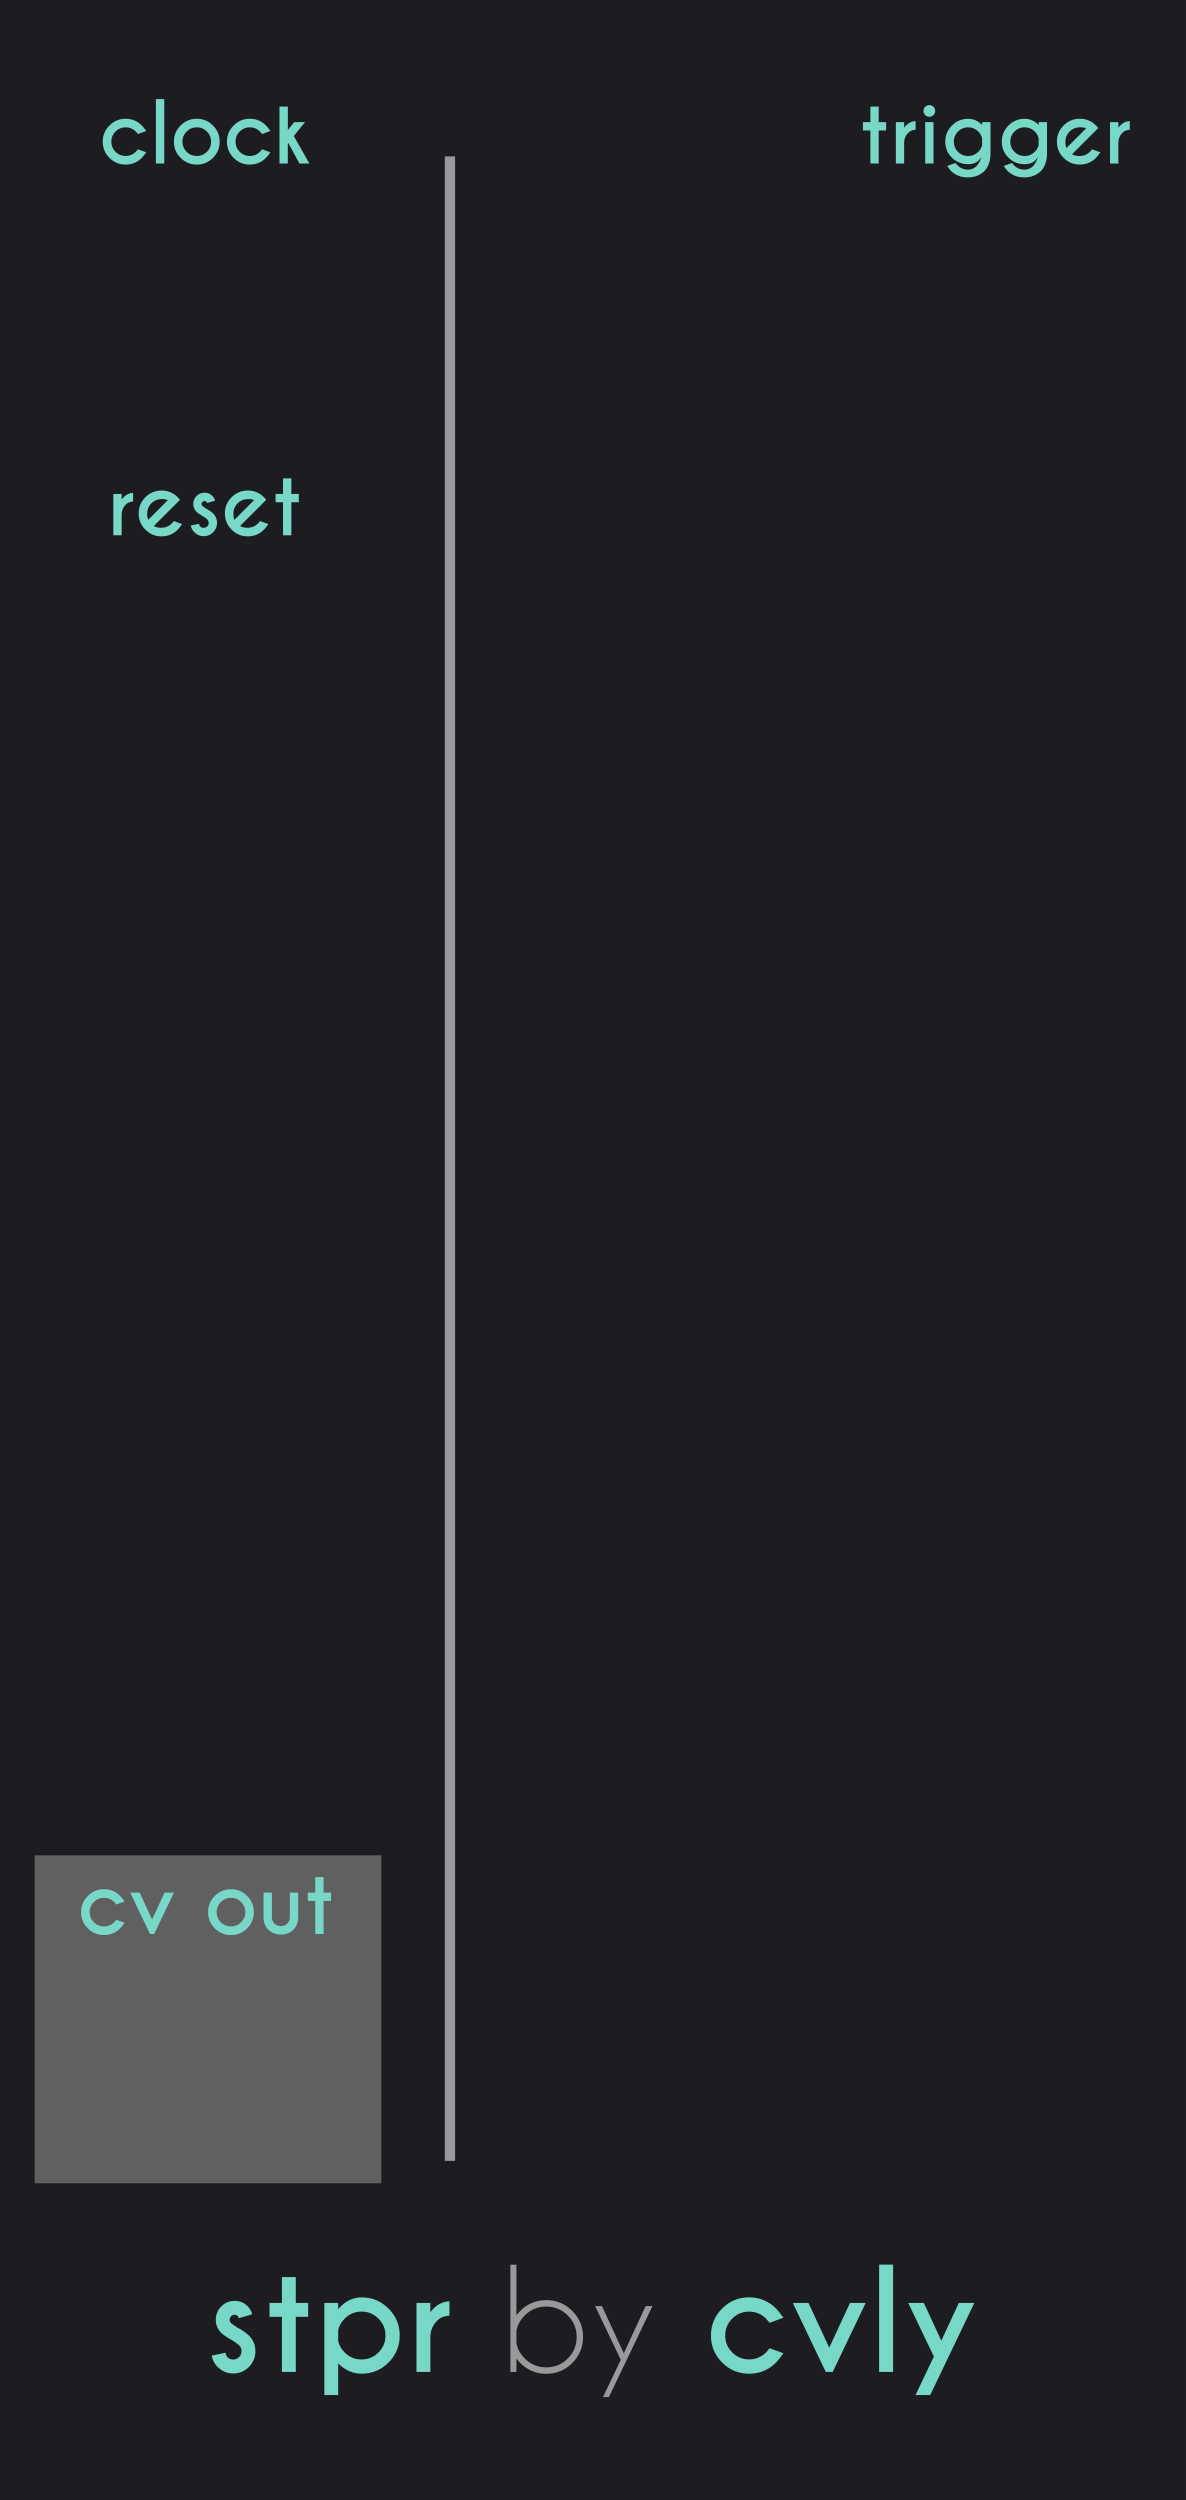
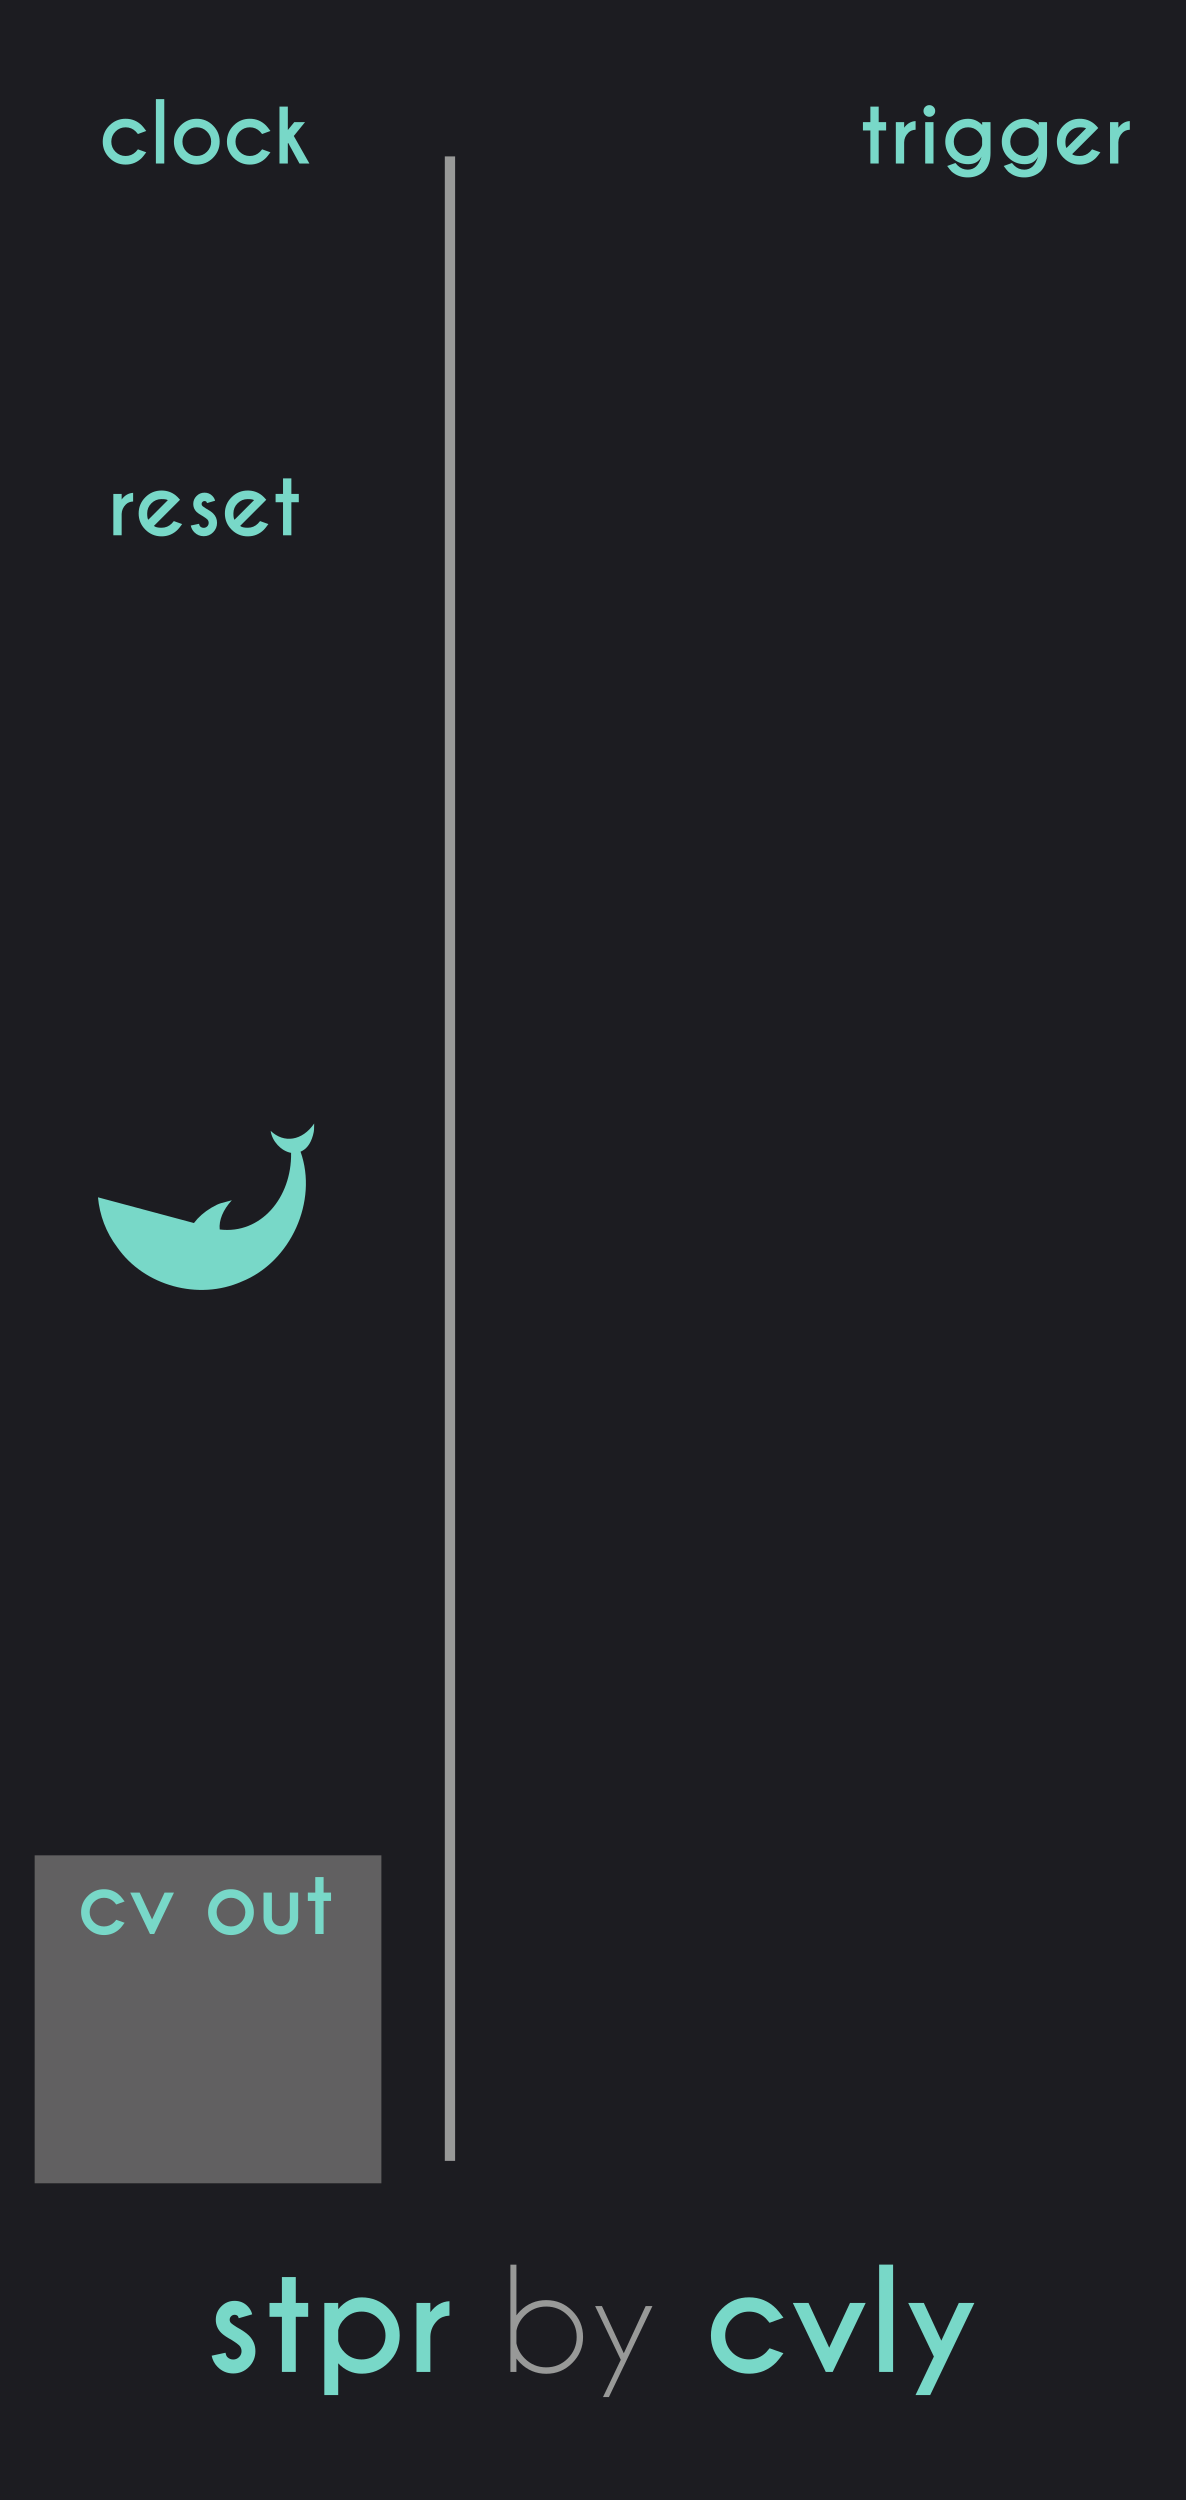
<svg xmlns="http://www.w3.org/2000/svg" width="60.96mm" height="128.5mm" viewBox="0 0 60.96 128.5" version="1.1" id="svg2129">
  <defs id="defs2126">
    <pattern id="EMFhbasepattern" patternUnits="userSpaceOnUse" width="6" height="6" x="0" y="0" />
  </defs>
  <g id="layer1" style="display:inline">
    <rect style="fill:#1c1c21;fill-opacity:1;stroke:none;stroke-width:0.613" id="rect2696" width="60.96" height="128.5" x="-2.220446e-15" y="5.3290705e-15" />
    <rect style="fill:#616061;fill-opacity:1;stroke:none;stroke-width:0.442" id="rect79966" width="17.821" height="16.857" x="1.782" y="95.364" />
    <text xml:space="preserve" style="font-size:5.644px;line-height:1.25;font-family:Poppins;-inkscape-font-specification:'Poppins, Normal';stroke-width:0.265" x="24.837" y="8.746" id="text68900">
      <tspan id="tspan68898" style="stroke-width:0.265" x="24.837" y="8.746" />
    </text>
    <text xml:space="preserve" style="font-size:5.644px;line-height:1.25;font-family:Poppins;-inkscape-font-specification:'Poppins, Normal';stroke-width:0.265" x="13.468" y="122.438" id="text75220">
      <tspan id="tspan75218" style="stroke-width:0.265" x="13.468" y="122.438" />
    </text>
    <path style="fill:none;stroke:#989998;stroke-width:0.529;stroke-linecap:butt;stroke-linejoin:miter;stroke-miterlimit:4;stroke-dasharray:none;stroke-opacity:1" d="M 23.128,8.039 V 111.069 Z" id="path1482" />
    <text xml:space="preserve" style="font-size:5.644px;line-height:1.25;font-family:Poppins;-inkscape-font-specification:'Poppins, Normal';stroke-width:0.265" x="-13.818" y="14.693" id="text12320">
      <tspan id="tspan12318" style="stroke-width:0.265" x="-13.818" y="14.693" />
    </text>
+     <path id="path15640" style="fill:#78d8c8;fill-opacity:1;stroke-width:0.029;stroke-linejoin:bevel;stroke-dasharray:0.231, 0.116" d="m 16.148,57.748 c -0.607,0.896 -1.561,1.032 -2.236,0.377 0.068,0.531 0.539,1.043 1.05,1.132 0.041,2.301 -1.56,4.199 -3.669,3.938 -0.048,-0.482 0.172,-1.009 0.623,-1.502 -0.55,0.161 -0.584,0.111 -1.047,0.381 -0.384,0.228 -0.684,0.498 -0.9,0.79 l -4.933,-1.322 c 0.084,0.909 0.407,1.801 0.996,2.577 1.384,1.984 4.18,2.732 6.376,1.761 2.548,-1.011 3.944,-4.152 3.04,-6.683 0.286,-0.121 0.506,-0.371 0.638,-0.842 0.077,-0.284 0.049,-0.294 0.063,-0.606 z" />
  </g>
  <g id="layer3">
    <g aria-label="stpr by cvly" id="text3584" style="font-size:7.056px;line-height:1.25;font-family:Poppins;-inkscape-font-specification:'Poppins, Normal';display:inline;stroke-width:0.265">
      <path d="m 11.589,120.931 q 0.031,0.158 0.096,0.224 0.127,0.124 0.303,0.124 0.176,0 0.3,-0.124 0.127,-0.124 0.127,-0.307 0,-0.176 -0.124,-0.3 -0.086,-0.086 -0.369,-0.265 -0.386,-0.21 -0.548,-0.372 -0.282,-0.282 -0.282,-0.679 0,-0.4 0.282,-0.682 0.282,-0.286 0.682,-0.286 0.4,0 0.665,0.269 0.189,0.189 0.241,0.424 l -0.692,0.2 q -0.024,-0.086 -0.048,-0.114 -0.062,-0.062 -0.165,-0.062 -0.103,0 -0.179,0.076 -0.072,0.072 -0.072,0.176 0,0.103 0.072,0.176 0.065,0.062 0.296,0.21 0.427,0.234 0.62,0.427 0.334,0.338 0.334,0.803 0,0.475 -0.334,0.813 -0.331,0.334 -0.806,0.334 -0.472,0 -0.806,-0.338 -0.231,-0.231 -0.303,-0.575 z" style="fill:#78d8c8" id="path11537" />
      <path d="m 14.49,118.371 v -1.33 h 0.713 v 1.33 h 0.637 v 0.713 h -0.637 v 2.832 h -0.713 v -2.832 h -0.637 v -0.713 z" style="fill:#78d8c8" id="path11539" />
      <path d="m 17.383,119.77 v 0.555 q 0.065,0.327 0.334,0.593 0.358,0.358 0.868,0.358 0.51,0 0.868,-0.358 0.362,-0.362 0.362,-0.872 0,-0.506 -0.362,-0.868 -0.358,-0.362 -0.868,-0.362 -0.51,0 -0.868,0.362 -0.269,0.265 -0.334,0.593 z m 0,1.705 v 1.633 h -0.713 v -4.737 h 0.713 v 0.32 q 0.517,-0.606 1.202,-0.606 0.813,0 1.385,0.575 0.575,0.572 0.575,1.385 0,0.813 -0.575,1.388 -0.572,0.575 -1.385,0.575 -0.686,0 -1.202,-0.534 z" style="fill:#78d8c8" id="path11541" />
      <path d="m 22.12,118.85 q 0.4,-0.541 0.982,-0.568 v 0.741 q -0.389,0.021 -0.62,0.251 -0.348,0.345 -0.362,0.82 v 1.822 h -0.713 v -3.545 h 0.713 z" style="fill:#78d8c8" id="path11543" />
      <path d="m 26.234,116.404 h 0.31 v 2.604 q 0.086,-0.117 0.196,-0.227 0.555,-0.555 1.337,-0.555 0.785,0 1.337,0.555 0.555,0.555 0.555,1.34 0,0.782 -0.555,1.337 -0.551,0.555 -1.337,0.555 -0.782,0 -1.337,-0.555 -0.11,-0.11 -0.196,-0.227 v 0.686 h -0.31 z m 0.31,3.393 v 0.648 q 0.09,0.441 0.427,0.779 0.458,0.458 1.106,0.458 0.648,0 1.106,-0.455 0.458,-0.458 0.458,-1.106 0,-0.648 -0.458,-1.106 -0.458,-0.458 -1.106,-0.458 -0.648,0 -1.106,0.458 -0.338,0.338 -0.427,0.782 z" style="font-weight:normal;-inkscape-font-specification:'Caviar Dreams';fill:#989998" id="path11545" />
      <path d="m 32.063,121.613 -0.765,1.595 h -0.303 l 0.913,-1.915 -1.319,-2.76 h 0.351 l 1.123,2.425 1.123,-2.425 h 0.348 l -1.471,3.083 z" style="font-weight:normal;-inkscape-font-specification:'Caviar Dreams';fill:#989998" id="path11547" />
      <path d="m 39.556,120.7 0.713,0.255 q -0.262,0.362 -0.379,0.479 -0.575,0.575 -1.388,0.575 -0.81,0 -1.385,-0.575 -0.575,-0.575 -0.575,-1.388 0,-0.813 0.575,-1.388 0.575,-0.575 1.385,-0.575 0.813,0 1.388,0.575 0.117,0.117 0.379,0.472 l -0.713,0.262 q -0.138,-0.169 -0.186,-0.217 -0.358,-0.358 -0.868,-0.358 -0.506,0 -0.868,0.362 -0.358,0.358 -0.358,0.868 0,0.506 0.358,0.868 0.362,0.358 0.868,0.358 0.51,0 0.872,-0.358 0.045,-0.048 0.183,-0.214 z" style="fill:#78d8c8" id="path11549" />
      <path d="m 42.443,121.916 -1.692,-3.545 h 0.806 l 1.065,2.301 1.068,-2.301 h 0.806 l -1.695,3.545 z" style="fill:#78d8c8" id="path11551" />
      <path d="m 45.905,116.401 v 5.516 h -0.717 v -5.516 z" style="fill:#78d8c8" id="path11553" />
      <path d="m 47.811,123.108 h -0.754 l 0.944,-1.981 -1.319,-2.756 h 0.803 l 0.899,1.94 0.899,-1.94 h 0.799 z" style="fill:#78d8c8" id="path11555" />
    </g>
    <g aria-label="clock" id="text2533" style="font-size:4.233px;line-height:1.25;font-family:'Caviar Dreams';-inkscape-font-specification:'Caviar Dreams';display:inline;stroke-width:0.265">
      <path d="M 7.089,7.675 7.517,7.828 Q 7.36,8.045 7.29,8.115 6.945,8.46 6.457,8.46 q -0.486,0 -0.831,-0.345 Q 5.281,7.77 5.281,7.282 q 0,-0.488 0.345,-0.833 0.345,-0.345 0.831,-0.345 0.488,0 0.833,0.345 0.07,0.07 0.227,0.283 L 7.089,6.889 Q 7.007,6.788 6.978,6.759 6.763,6.544 6.457,6.544 q -0.304,0 -0.521,0.217 -0.215,0.215 -0.215,0.521 0,0.304 0.215,0.521 0.217,0.215 0.521,0.215 0.306,0 0.523,-0.215 0.027,-0.029 0.11,-0.128 z" style="font-weight:bold;-inkscape-font-specification:'Caviar Dreams Bold';fill:#78d8c8" id="path11526" />
      <path d="M 8.443,5.095 V 8.405 H 8.013 V 5.095 Z" style="font-weight:bold;-inkscape-font-specification:'Caviar Dreams Bold';fill:#78d8c8" id="path11528" />
      <path d="m 10.115,6.104 q 0.488,0 0.831,0.345 0.345,0.345 0.345,0.833 0,0.488 -0.345,0.833 -0.343,0.345 -0.831,0.345 -0.486,0 -0.831,-0.345 Q 8.939,7.77 8.939,7.282 q 0,-0.488 0.345,-0.833 Q 9.63,6.104 10.115,6.104 Z m 0,0.44 q -0.306,0 -0.523,0.217 -0.215,0.217 -0.215,0.521 0,0.306 0.215,0.521 0.217,0.215 0.523,0.215 0.306,0 0.521,-0.215 0.217,-0.215 0.217,-0.521 0,-0.304 -0.217,-0.521 Q 10.421,6.544 10.115,6.544 Z" style="font-weight:bold;-inkscape-font-specification:'Caviar Dreams Bold';fill:#78d8c8" id="path11530" />
      <path d="m 13.472,7.675 0.428,0.153 q -0.157,0.217 -0.227,0.287 -0.345,0.345 -0.833,0.345 -0.486,0 -0.831,-0.345 -0.345,-0.345 -0.345,-0.833 0,-0.488 0.345,-0.833 0.345,-0.345 0.831,-0.345 0.488,0 0.833,0.345 0.07,0.07 0.227,0.283 L 13.472,6.889 Q 13.39,6.788 13.361,6.759 13.146,6.544 12.84,6.544 q -0.304,0 -0.521,0.217 -0.215,0.215 -0.215,0.521 0,0.304 0.215,0.521 0.217,0.215 0.521,0.215 0.306,0 0.523,-0.215 0.027,-0.029 0.11,-0.128 z" style="font-weight:bold;-inkscape-font-specification:'Caviar Dreams Bold';fill:#78d8c8" id="path11532" />
      <path d="M 15.678,6.278 15.101,6.989 15.903,8.405 h -0.511 l -0.579,-1.06 -0.019,0.023 V 8.405 H 14.365 V 5.48 h 0.43 v 1.203 l 0.331,-0.405 z" style="font-weight:bold;-inkscape-font-specification:'Caviar Dreams Bold';fill:#78d8c8" id="path11534" />
    </g>
    <g aria-label="trigger" id="text2533-6" style="font-size:4.233px;line-height:1.25;font-family:'Caviar Dreams';-inkscape-font-specification:'Caviar Dreams';display:inline;stroke-width:0.265">
      <path d="M 44.737,6.278 V 5.48 h 0.428 v 0.798 h 0.382 V 6.706 H 45.165 V 8.405 h -0.428 V 6.706 H 44.355 V 6.278 Z" style="font-weight:bold;-inkscape-font-specification:'Caviar Dreams Bold';fill:#78d8c8" id="path11511" />
      <path d="m 46.473,6.565 q 0.24,-0.325 0.589,-0.341 v 0.444 q -0.234,0.012 -0.372,0.151 -0.209,0.207 -0.217,0.492 V 8.405 H 46.046 V 6.278 h 0.428 z" style="font-weight:bold;-inkscape-font-specification:'Caviar Dreams Bold';fill:#78d8c8" id="path11513" />
      <path d="M 47.982,6.278 V 8.405 H 47.555 V 6.278 Z M 47.767,5.403 q 0.124,0 0.213,0.087 0.089,0.087 0.089,0.213 0,0.126 -0.089,0.213 -0.089,0.087 -0.213,0.087 -0.122,0 -0.211,-0.087 -0.089,-0.087 -0.089,-0.213 0,-0.126 0.089,-0.213 0.089,-0.087 0.211,-0.087 z" style="font-weight:bold;-inkscape-font-specification:'Caviar Dreams Bold';fill:#78d8c8" id="path11515" />
      <path d="M 50.481,7.117 Q 50.442,6.92 50.283,6.761 50.068,6.544 49.762,6.544 q -0.306,0 -0.523,0.217 -0.215,0.217 -0.215,0.521 0,0.306 0.215,0.523 0.217,0.215 0.523,0.215 0.306,0 0.521,-0.215 0.159,-0.159 0.198,-0.351 z m 0.002,-0.692 V 6.278 h 0.43 v 1.581 q 0,0.62 -0.337,0.957 -0.345,0.304 -0.833,0.304 -0.488,0 -0.833,-0.304 -0.07,-0.07 -0.225,-0.285 l 0.426,-0.153 q 0.083,0.099 0.112,0.128 0.217,0.215 0.521,0.215 0.511,0 0.707,-0.67 -0.201,0.389 -0.688,0.389 -0.488,0 -0.833,-0.335 -0.343,-0.335 -0.343,-0.823 0,-0.488 0.343,-0.831 0.345,-0.345 0.833,-0.345 0.411,0 0.721,0.318 z" style="font-weight:bold;-inkscape-font-specification:'Caviar Dreams Bold';fill:#78d8c8" id="path11517" />
      <path d="M 53.386,7.117 Q 53.346,6.92 53.187,6.761 52.972,6.544 52.666,6.544 q -0.306,0 -0.523,0.217 -0.215,0.217 -0.215,0.521 0,0.306 0.215,0.523 0.217,0.215 0.523,0.215 0.306,0 0.521,-0.215 0.159,-0.159 0.198,-0.351 z m 0.002,-0.692 V 6.278 h 0.43 v 1.581 q 0,0.62 -0.337,0.957 -0.345,0.304 -0.833,0.304 -0.488,0 -0.833,-0.304 -0.07,-0.07 -0.225,-0.285 l 0.426,-0.153 q 0.083,0.099 0.112,0.128 0.217,0.215 0.521,0.215 0.511,0 0.707,-0.67 -0.201,0.389 -0.688,0.389 -0.488,0 -0.833,-0.335 -0.343,-0.335 -0.343,-0.823 0,-0.488 0.343,-0.831 0.345,-0.345 0.833,-0.345 0.411,0 0.721,0.318 z" style="font-weight:bold;-inkscape-font-specification:'Caviar Dreams Bold';fill:#78d8c8" id="path11519" />
      <path d="m 55.108,7.923 q 0.107,0.095 0.391,0.095 0.306,0 0.523,-0.215 0.027,-0.029 0.11,-0.128 l 0.428,0.153 q -0.157,0.217 -0.227,0.287 -0.345,0.345 -0.833,0.345 -0.486,0 -0.831,-0.345 -0.345,-0.345 -0.345,-0.833 0,-0.488 0.345,-0.833 0.345,-0.345 0.831,-0.345 0.418,0 0.732,0.252 0.052,0.043 0.101,0.093 0.021,0.021 0.118,0.13 l -0.215,0.217 z m 0.715,-1.323 q -0.072,-0.056 -0.325,-0.056 -0.304,0 -0.521,0.217 -0.215,0.215 -0.215,0.521 0,0.25 0.056,0.325 z" style="font-weight:bold;-inkscape-font-specification:'Caviar Dreams Bold';fill:#78d8c8" id="path11521" />
      <path d="m 57.483,6.565 q 0.24,-0.325 0.589,-0.341 v 0.444 q -0.234,0.012 -0.372,0.151 -0.209,0.207 -0.217,0.492 V 8.405 h -0.428 V 6.278 h 0.428 z" style="font-weight:bold;-inkscape-font-specification:'Caviar Dreams Bold';fill:#78d8c8" id="path11523" />
    </g>
    <g aria-label="reset" id="text2533-0" style="font-size:4.233px;line-height:1.25;font-family:'Caviar Dreams';-inkscape-font-specification:'Caviar Dreams';display:inline;stroke-width:0.265">
      <path d="m 6.253,25.674 q 0.24,-0.325 0.589,-0.341 v 0.444 q -0.234,0.012 -0.372,0.151 -0.209,0.207 -0.217,0.492 V 27.514 H 5.825 v -2.127 h 0.428 z" style="font-weight:bold;-inkscape-font-specification:'Caviar Dreams Bold';fill:#78d8c8" id="path11500" />
      <path d="m 7.911,27.032 q 0.107,0.095 0.391,0.095 0.306,0 0.523,-0.215 0.027,-0.029 0.11,-0.128 l 0.428,0.153 q -0.157,0.217 -0.227,0.287 -0.345,0.345 -0.833,0.345 -0.486,0 -0.831,-0.345 -0.345,-0.345 -0.345,-0.833 0,-0.488 0.345,-0.833 0.345,-0.345 0.831,-0.345 0.418,0 0.732,0.252 0.052,0.043 0.101,0.093 0.021,0.021 0.118,0.13 l -0.215,0.217 z m 0.715,-1.323 q -0.072,-0.056 -0.325,-0.056 -0.304,0 -0.521,0.217 -0.215,0.215 -0.215,0.521 0,0.25 0.056,0.325 z" style="font-weight:bold;-inkscape-font-specification:'Caviar Dreams Bold';fill:#78d8c8" id="path11502" />
      <path d="m 10.23,26.923 q 0.019,0.095 0.058,0.134 0.076,0.074 0.182,0.074 0.105,0 0.18,-0.074 0.076,-0.074 0.076,-0.184 0,-0.105 -0.074,-0.18 -0.052,-0.052 -0.221,-0.159 -0.232,-0.126 -0.329,-0.223 -0.169,-0.169 -0.169,-0.407 0,-0.24 0.169,-0.409 0.169,-0.172 0.409,-0.172 0.24,0 0.399,0.161 0.114,0.114 0.145,0.254 l -0.415,0.12 q -0.014,-0.052 -0.029,-0.068 -0.037,-0.037 -0.099,-0.037 -0.062,0 -0.107,0.045 -0.043,0.043 -0.043,0.105 0,0.062 0.043,0.105 0.039,0.037 0.178,0.126 0.256,0.141 0.372,0.256 0.201,0.203 0.201,0.482 0,0.285 -0.201,0.488 -0.198,0.201 -0.484,0.201 -0.283,0 -0.484,-0.203 -0.138,-0.138 -0.182,-0.345 z" style="font-weight:bold;-inkscape-font-specification:'Caviar Dreams Bold';fill:#78d8c8" id="path11504" />
      <path d="m 12.343,27.032 q 0.107,0.095 0.391,0.095 0.306,0 0.523,-0.215 0.027,-0.029 0.11,-0.128 l 0.428,0.153 q -0.157,0.217 -0.227,0.287 -0.345,0.345 -0.833,0.345 -0.486,0 -0.831,-0.345 -0.345,-0.345 -0.345,-0.833 0,-0.488 0.345,-0.833 0.345,-0.345 0.831,-0.345 0.418,0 0.732,0.252 0.052,0.043 0.101,0.093 0.021,0.021 0.118,0.13 l -0.215,0.217 z m 0.715,-1.323 q -0.072,-0.056 -0.325,-0.056 -0.304,0 -0.521,0.217 -0.215,0.215 -0.215,0.521 0,0.25 0.056,0.325 z" style="font-weight:bold;-inkscape-font-specification:'Caviar Dreams Bold';fill:#78d8c8" id="path11506" />
      <path d="m 14.548,25.387 v -0.798 h 0.428 V 25.387 h 0.382 v 0.428 H 14.976 V 27.514 h -0.428 V 25.815 H 14.166 V 25.387 Z" style="font-weight:bold;-inkscape-font-specification:'Caviar Dreams Bold';fill:#78d8c8" id="path11508" />
    </g>
    <g aria-label="cv out" id="text2533-7" style="font-size:4.233px;line-height:1.25;font-family:'Caviar Dreams';-inkscape-font-specification:'Caviar Dreams';display:inline;stroke-width:0.265">
      <path d="m 5.977,98.677 0.428,0.153 q -0.157,0.217 -0.227,0.287 -0.345,0.345 -0.833,0.345 -0.486,0 -0.831,-0.345 -0.345,-0.345 -0.345,-0.833 0,-0.488 0.345,-0.833 0.345,-0.345 0.831,-0.345 0.488,0 0.833,0.345 0.07,0.07 0.227,0.283 L 5.977,97.892 Q 5.895,97.79 5.866,97.761 5.651,97.546 5.345,97.546 q -0.304,0 -0.521,0.217 -0.215,0.215 -0.215,0.521 0,0.304 0.215,0.521 0.217,0.215 0.521,0.215 0.306,0 0.523,-0.215 0.027,-0.029 0.11,-0.128 z" style="font-weight:bold;-inkscape-font-specification:'Caviar Dreams Bold';fill:#78d8c8" id="path11489" />
      <path d="m 7.709,99.407 -1.015,-2.127 h 0.484 l 0.639,1.381 0.641,-1.381 h 0.484 l -1.017,2.127 z" style="font-weight:bold;-inkscape-font-specification:'Caviar Dreams Bold';fill:#78d8c8" id="path11491" />
      <path d="m 11.872,97.106 q 0.488,0 0.831,0.345 0.345,0.345 0.345,0.833 0,0.488 -0.345,0.833 -0.343,0.345 -0.831,0.345 -0.486,0 -0.831,-0.345 -0.345,-0.345 -0.345,-0.833 0,-0.488 0.345,-0.833 0.345,-0.345 0.831,-0.345 z m 0,0.44 q -0.306,0 -0.523,0.217 -0.215,0.217 -0.215,0.521 0,0.306 0.215,0.521 0.217,0.215 0.523,0.215 0.306,0 0.521,-0.215 0.217,-0.215 0.217,-0.521 0,-0.304 -0.217,-0.521 -0.215,-0.217 -0.521,-0.217 z" style="font-weight:bold;-inkscape-font-specification:'Caviar Dreams Bold';fill:#78d8c8" id="path11493" />
      <path d="m 14.446,99.436 q -0.403,0 -0.649,-0.246 -0.246,-0.246 -0.252,-0.616 V 97.28 h 0.43 v 1.277 q 0,0.184 0.134,0.316 0.134,0.132 0.335,0.132 0.184,0 0.318,-0.13 0.136,-0.132 0.136,-0.318 v -1.277 h 0.428 v 1.294 q -0.006,0.37 -0.25,0.616 -0.246,0.246 -0.63,0.246 z" style="font-weight:bold;-inkscape-font-specification:'Caviar Dreams Bold';fill:#78d8c8" id="path11495" />
      <path d="m 16.205,97.28 v -0.798 h 0.428 v 0.798 h 0.382 v 0.428 h -0.382 v 1.699 h -0.428 v -1.699 h -0.382 v -0.428 z" style="font-weight:bold;-inkscape-font-specification:'Caviar Dreams Bold';fill:#78d8c8" id="path11497" />
    </g>
  </g>
</svg>
